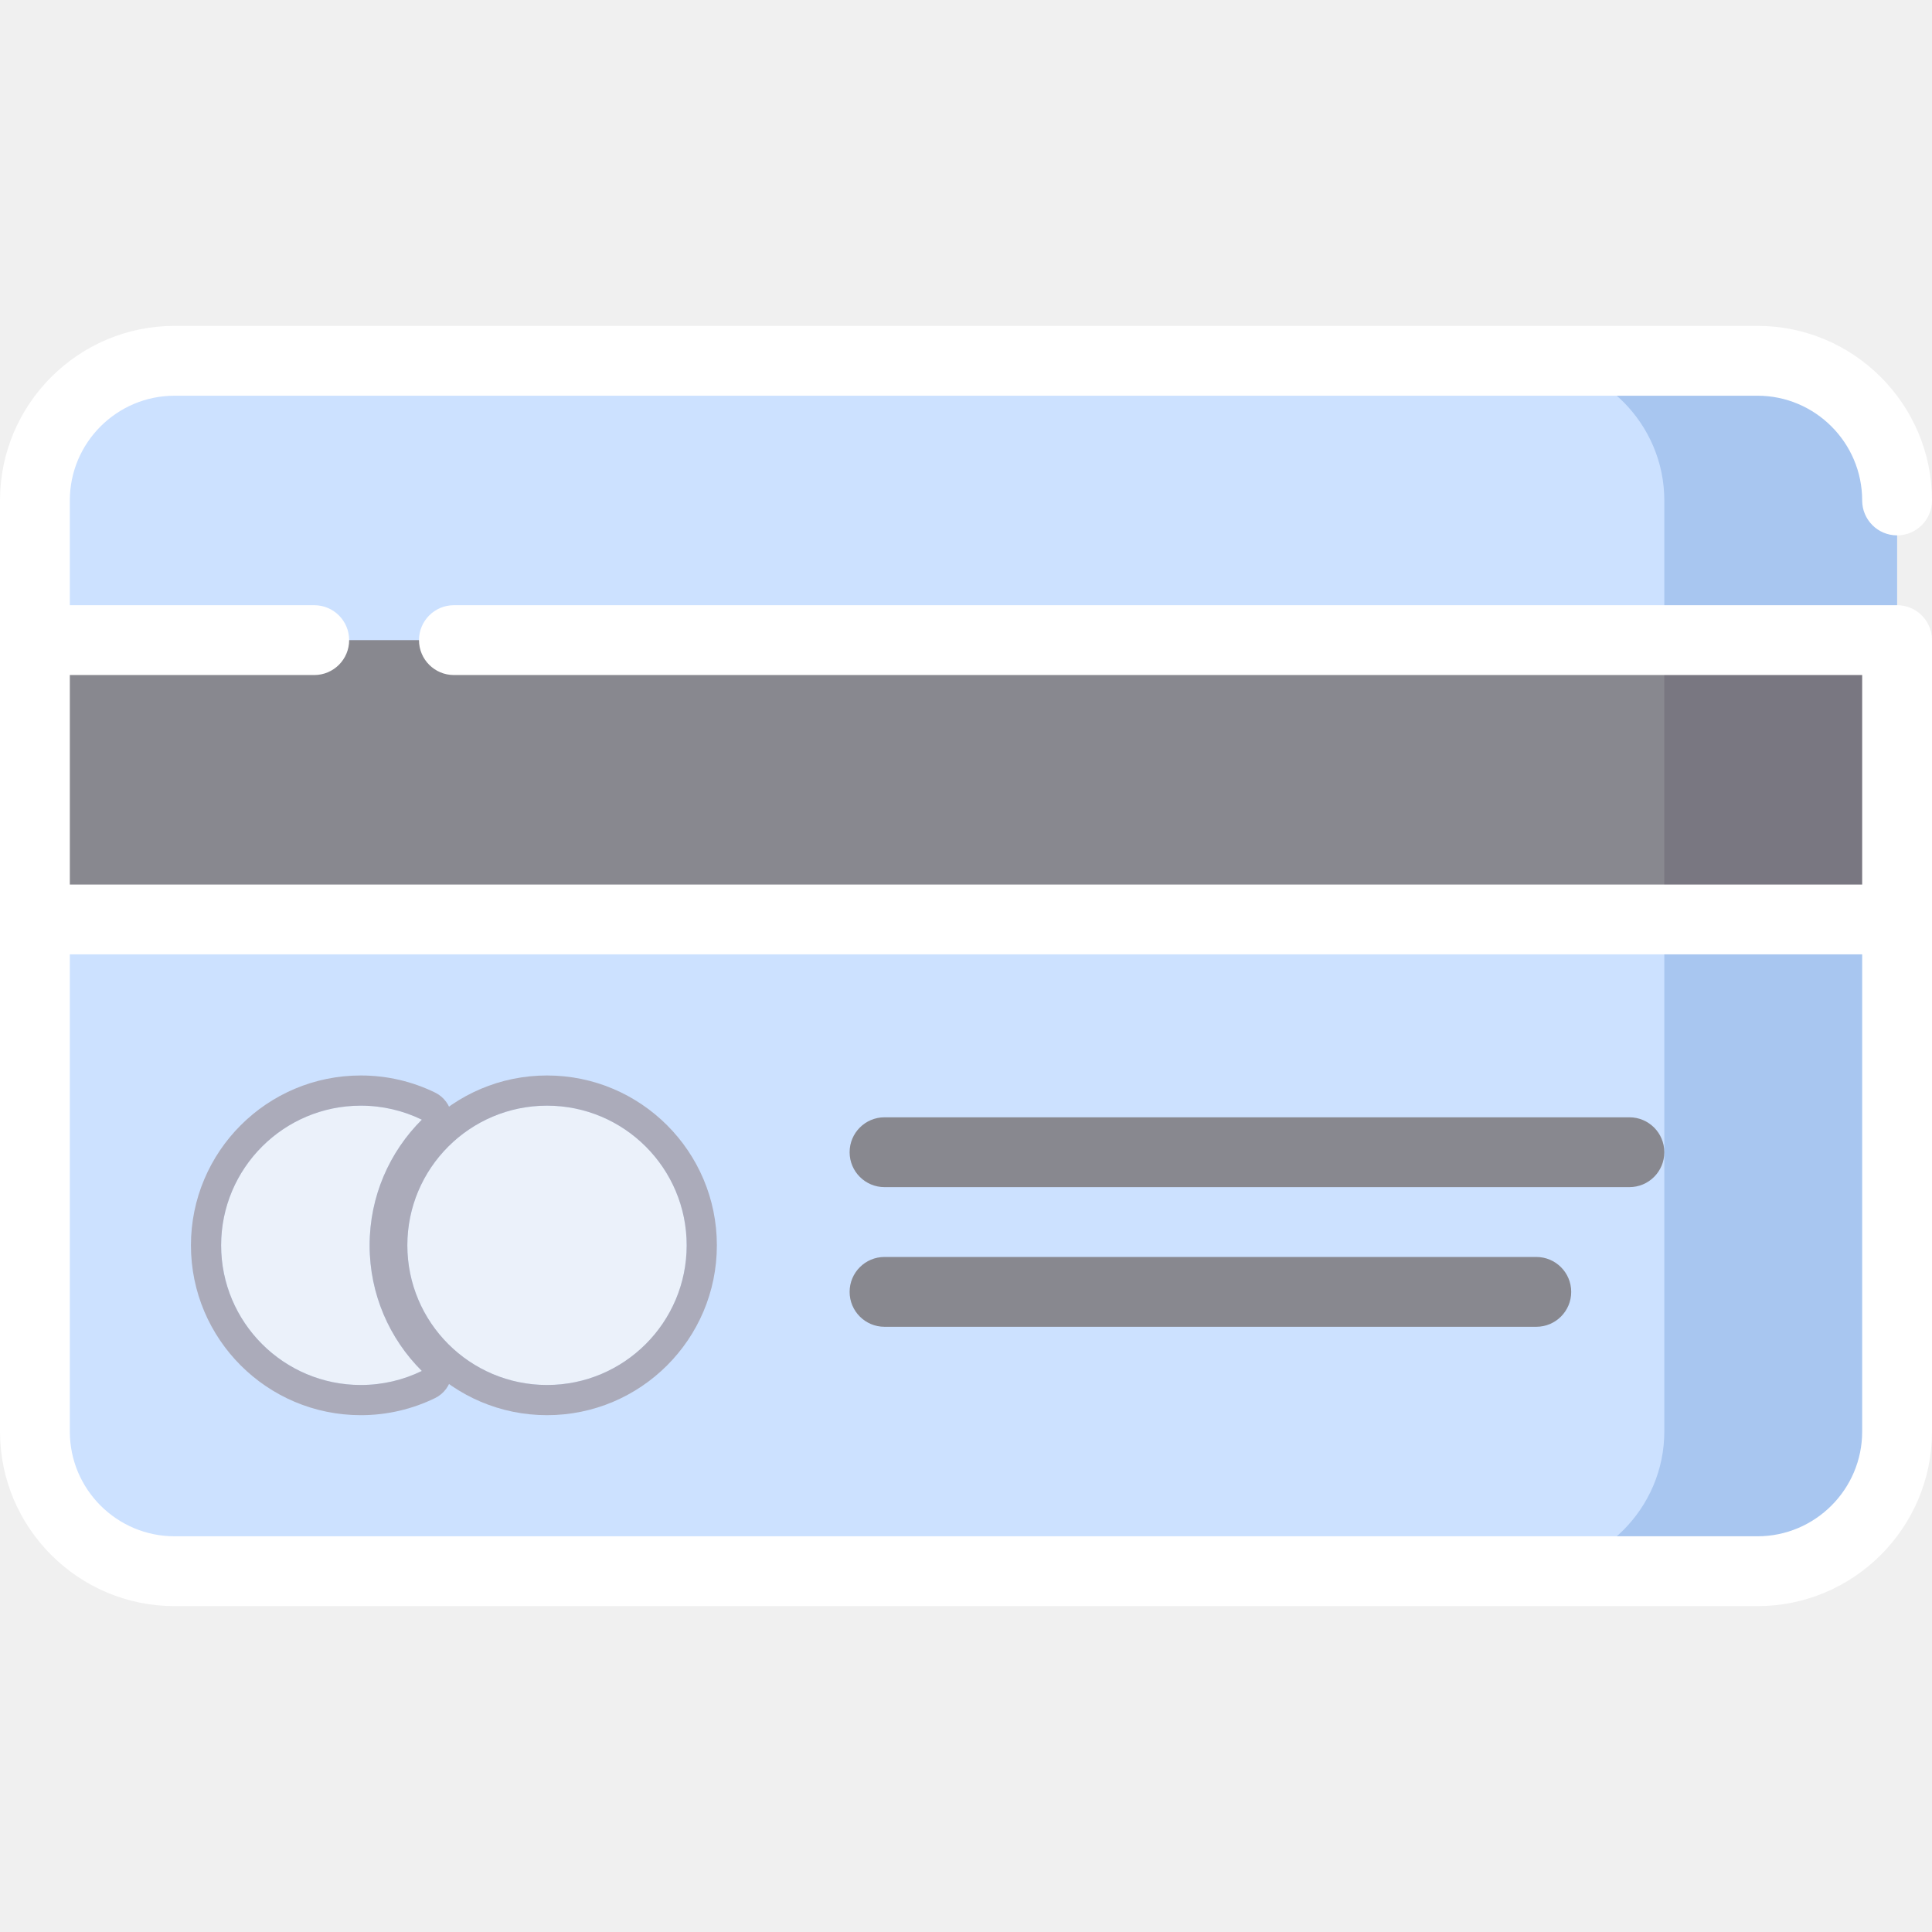
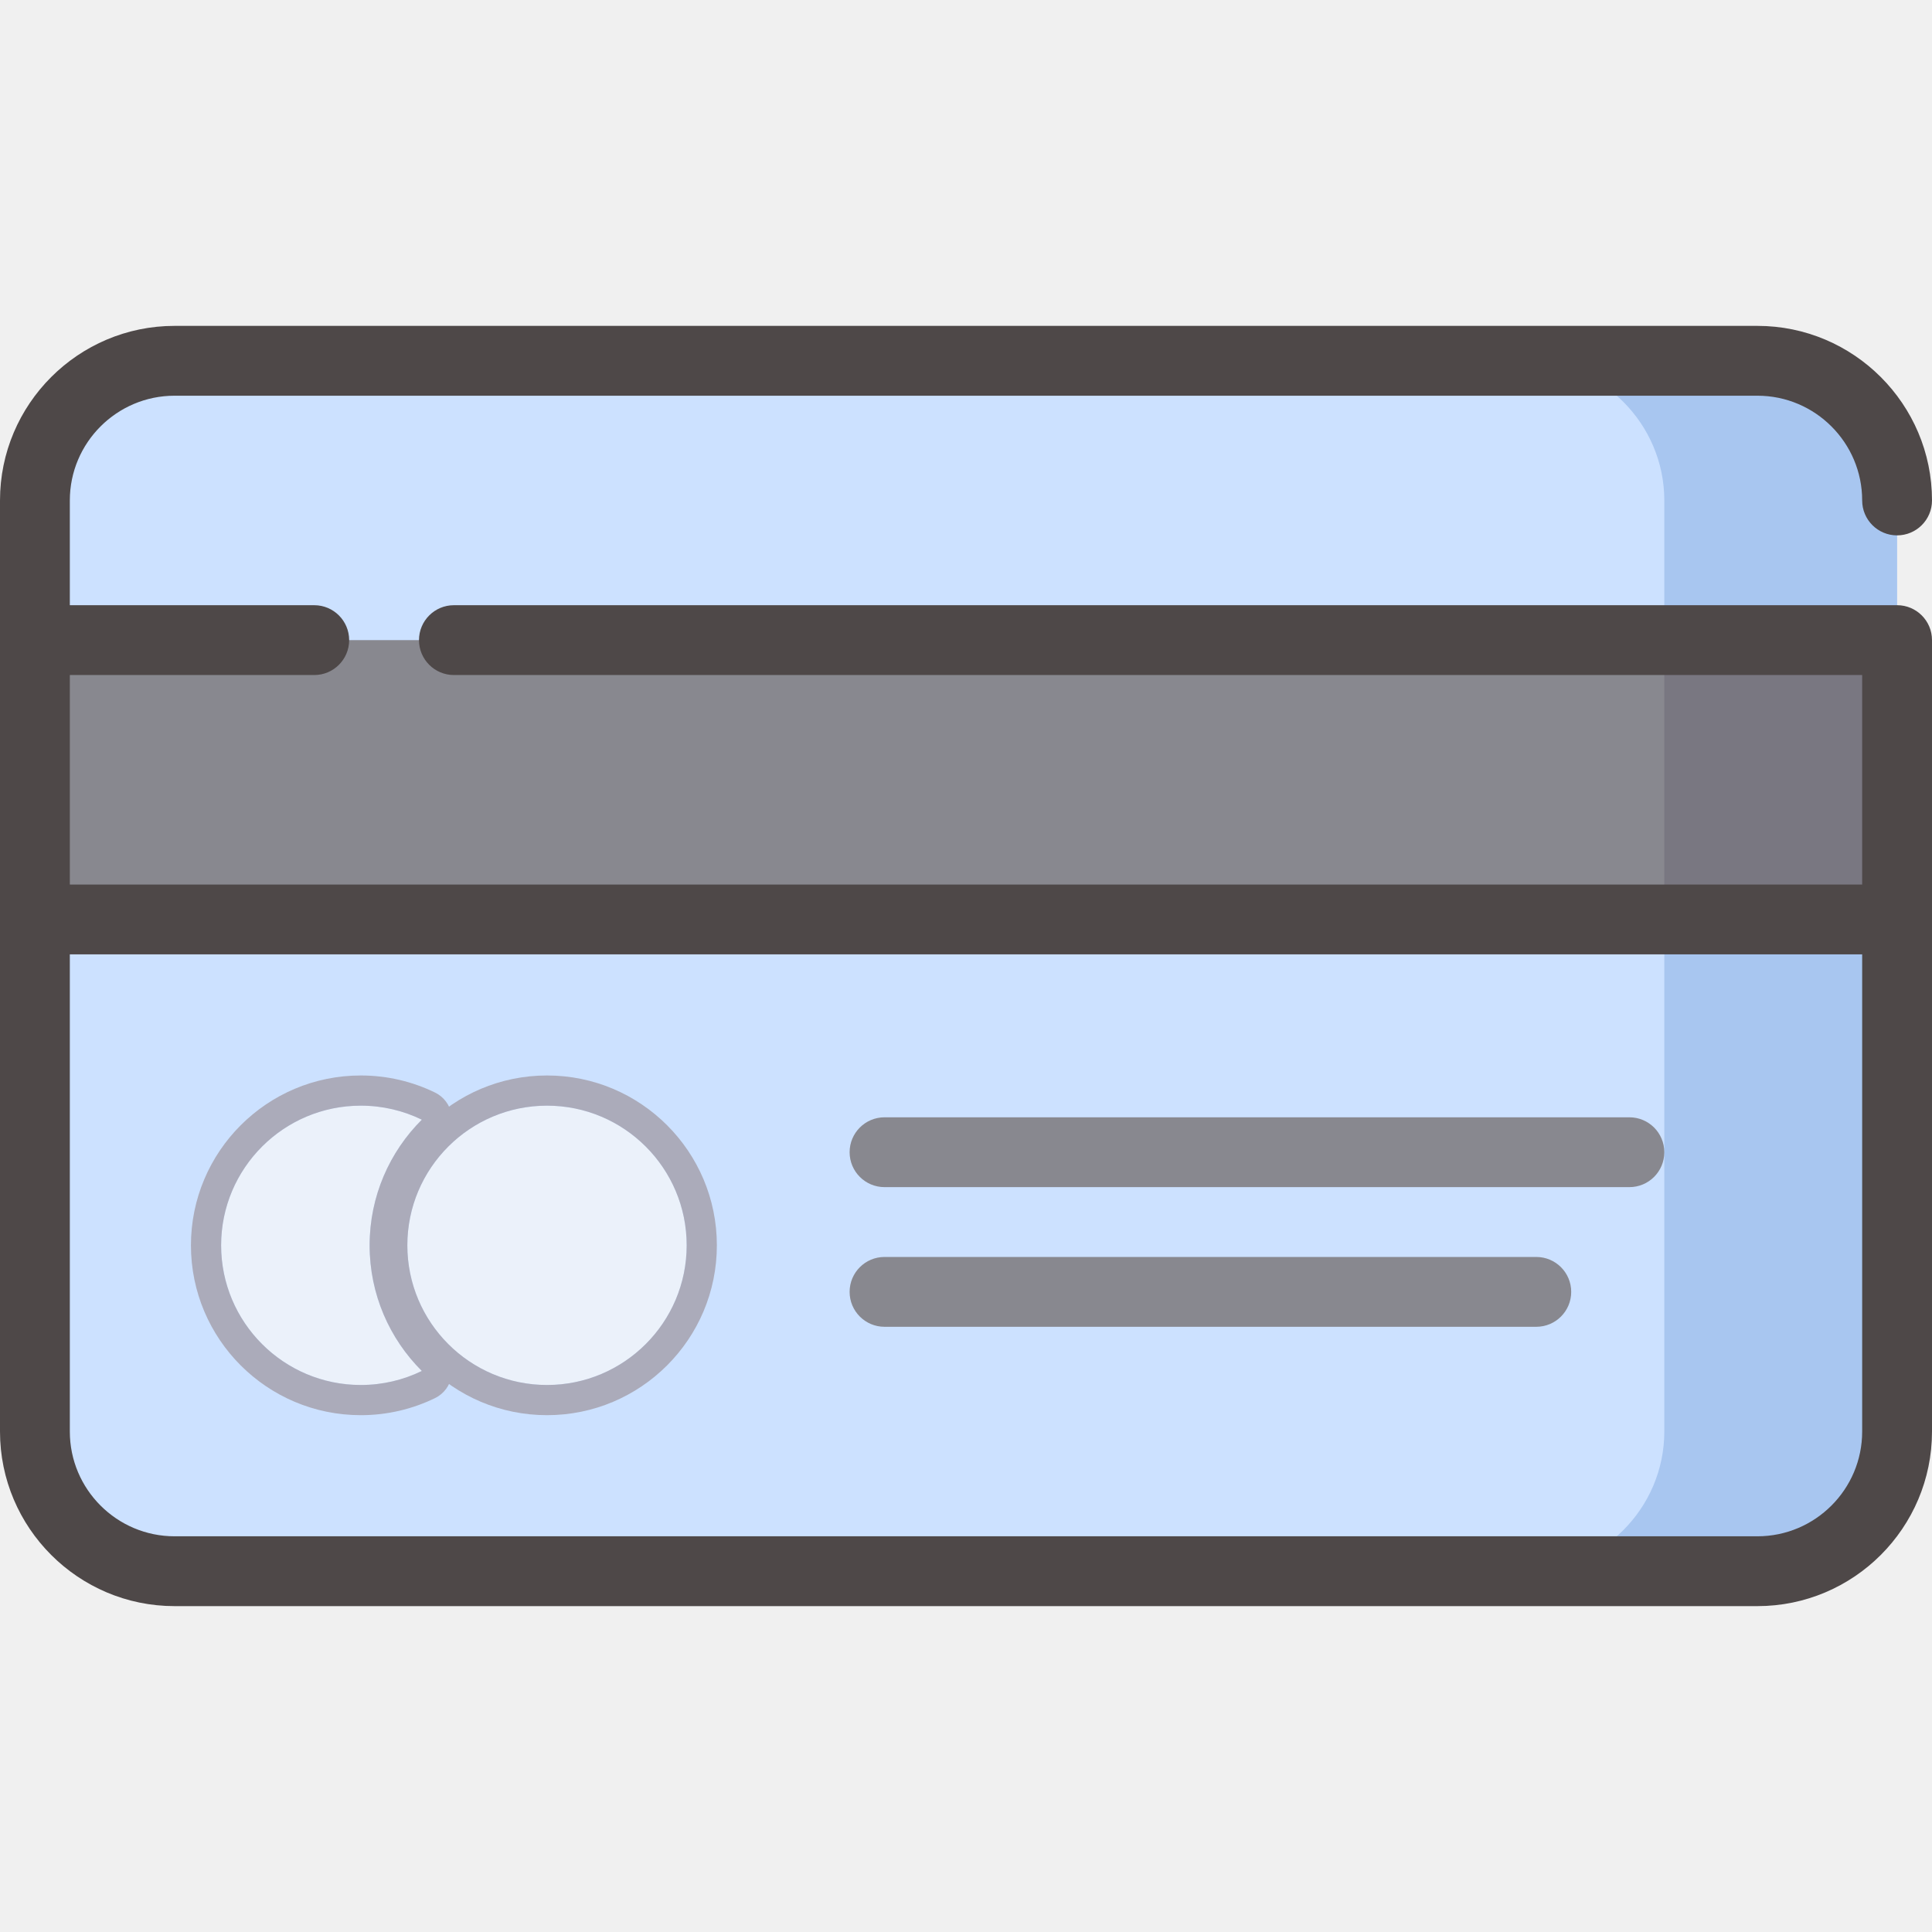
<svg xmlns="http://www.w3.org/2000/svg" width="100%" height="100%" viewBox="0 0 512 512" version="1.1" xml:space="preserve" style="fill-rule:evenodd;clip-rule:evenodd;stroke-linejoin:round;stroke-miterlimit:2;">
  <path d="M465.735,416.386L46.265,416.386C25.908,416.386 9.253,399.731 9.253,379.374L9.253,132.627C9.253,112.27 25.908,95.615 46.265,95.615L465.735,95.615C486.092,95.615 502.747,112.27 502.747,132.627L502.747,379.374C502.747,399.73 486.092,416.386 465.735,416.386Z" style="fill:rgb(204,225,255);fill-rule:nonzero;" />
  <path d="M465.735,95.614L404.048,95.614C424.405,95.614 441.06,112.269 441.06,132.626L441.06,379.373C441.06,399.73 424.405,416.385 404.048,416.385L465.735,416.385C486.092,416.385 502.747,399.73 502.747,379.373L502.747,132.627C502.747,112.27 486.092,95.614 465.735,95.614Z" style="fill:rgb(168,198,240);fill-rule:nonzero;" />
  <rect x="9.253" y="169.639" width="493.494" height="74.024" style="fill:rgb(136,136,143);" />
  <rect x="441.06" y="169.639" width="61.687" height="74.024" style="fill:rgb(121,119,129);" />
  <path d="M111.787,363.319C106.9,365.7 101.412,367.036 95.614,367.036C75.187,367.036 58.602,350.451 58.602,330.024C58.602,309.597 75.187,293.012 95.614,293.012C101.412,293.012 106.9,294.348 111.787,296.729C103.243,305.243 97.952,317.021 97.952,330.024C97.952,343.027 103.243,354.805 111.787,363.319Z" style="fill:rgb(235,241,250);" />
  <path d="M115.291,370.511C109.345,373.408 102.668,375.036 95.614,375.036C70.771,375.036 50.602,354.867 50.602,330.024C50.602,305.181 70.771,285.012 95.614,285.012C102.668,285.012 109.345,286.64 115.291,289.537C117.618,290.67 119.253,292.86 119.679,295.413C120.104,297.967 119.268,300.568 117.434,302.396C110.344,309.461 105.952,319.233 105.952,330.024C105.952,340.815 110.344,350.587 117.434,357.652C119.268,359.48 120.104,362.081 119.679,364.635C119.253,367.188 117.618,369.378 115.291,370.511ZM111.787,363.319C103.243,354.805 97.952,343.027 97.952,330.024C97.952,317.021 103.243,305.243 111.787,296.729C106.9,294.348 101.412,293.012 95.614,293.012C75.187,293.012 58.602,309.597 58.602,330.024C58.602,350.451 75.187,367.036 95.614,367.036C101.412,367.036 106.9,365.7 111.787,363.319Z" style="fill:rgb(171,171,186);" />
  <circle cx="144.964" cy="330.024" r="37.012" style="fill:rgb(235,241,250);" />
  <path d="M144.964,285.012C169.807,285.012 189.976,305.181 189.976,330.024C189.976,354.867 169.807,375.036 144.964,375.036C120.121,375.036 99.952,354.867 99.952,330.024C99.952,305.181 120.121,285.012 144.964,285.012ZM144.964,293.012C124.537,293.012 107.952,309.597 107.952,330.024C107.952,350.451 124.537,367.036 144.964,367.036C165.391,367.036 181.976,350.451 181.976,330.024C181.976,309.597 165.391,293.012 144.964,293.012Z" style="fill:rgb(171,171,186);" />
  <g>
    <path d="M431.807,314.602L234.41,314.602C229.3,314.602 225.157,310.46 225.157,305.349C225.157,300.238 229.3,296.096 234.41,296.096L431.808,296.096C436.919,296.096 441.061,300.238 441.061,305.349C441.06,310.461 436.919,314.602 431.807,314.602Z" style="fill:rgb(136,136,143);fill-rule:nonzero;" />
    <path d="M407.133,351.614L234.41,351.614C229.3,351.614 225.157,347.472 225.157,342.361C225.157,337.25 229.3,333.108 234.41,333.108L407.133,333.108C412.244,333.108 416.386,337.25 416.386,342.361C416.386,347.472 412.244,351.614 407.133,351.614Z" style="fill:rgb(136,136,143);fill-rule:nonzero;" />
  </g>
-   <path d="M502.747,160.381C502.715,160.381 502.684,160.386 502.652,160.386L120.289,160.386C115.179,160.386 111.036,164.528 111.036,169.639C111.036,174.75 115.179,178.892 120.289,178.892L493.494,178.892L493.494,234.41L18.506,234.41L18.506,178.892L83.277,178.892C88.387,178.892 92.53,174.75 92.53,169.639C92.53,164.528 88.387,160.386 83.277,160.386L18.506,160.386L18.506,132.627C18.506,117.321 30.958,104.868 46.265,104.868L465.735,104.868C481.041,104.868 493.494,117.321 493.494,132.627C493.494,137.738 497.636,141.88 502.747,141.88C507.858,141.88 512,137.738 512,132.627C512,107.116 491.246,86.362 465.735,86.362L46.265,86.362C20.754,86.361 0,107.115 0,132.627L0,379.374C0,404.885 20.754,425.639 46.265,425.639L465.735,425.639C491.246,425.639 512,404.885 512,379.374L512,169.634C512,164.523 507.858,160.381 502.747,160.381ZM465.735,407.133L46.265,407.133C30.958,407.133 18.506,394.68 18.506,379.374L18.506,252.916L493.494,252.916L493.494,379.374C493.494,394.679 481.041,407.133 465.735,407.133Z" style="fill:white;fill-rule:nonzero;" />
+   <path d="M502.747,160.381C502.715,160.381 502.684,160.386 502.652,160.386L120.289,160.386C115.179,160.386 111.036,164.528 111.036,169.639C111.036,174.75 115.179,178.892 120.289,178.892L493.494,178.892L493.494,234.41L18.506,234.41L18.506,178.892L83.277,178.892C88.387,178.892 92.53,174.75 92.53,169.639C92.53,164.528 88.387,160.386 83.277,160.386L18.506,160.386L18.506,132.627C18.506,117.321 30.958,104.868 46.265,104.868L465.735,104.868C481.041,104.868 493.494,117.321 493.494,132.627C493.494,137.738 497.636,141.88 502.747,141.88C507.858,141.88 512,137.738 512,132.627C512,107.116 491.246,86.362 465.735,86.362L46.265,86.362C20.754,86.361 0,107.115 0,132.627L0,379.374C0,404.885 20.754,425.639 46.265,425.639L465.735,425.639C491.246,425.639 512,404.885 512,379.374L512,169.634C512,164.523 507.858,160.381 502.747,160.381ZM465.735,407.133L46.265,407.133C30.958,407.133 18.506,394.68 18.506,379.374L18.506,252.916L493.494,252.916L493.494,379.374C493.494,394.679 481.041,407.133 465.735,407.133Z" style="fill:rgb(78,72,72);fill-rule:nonzero;" />
</svg>
